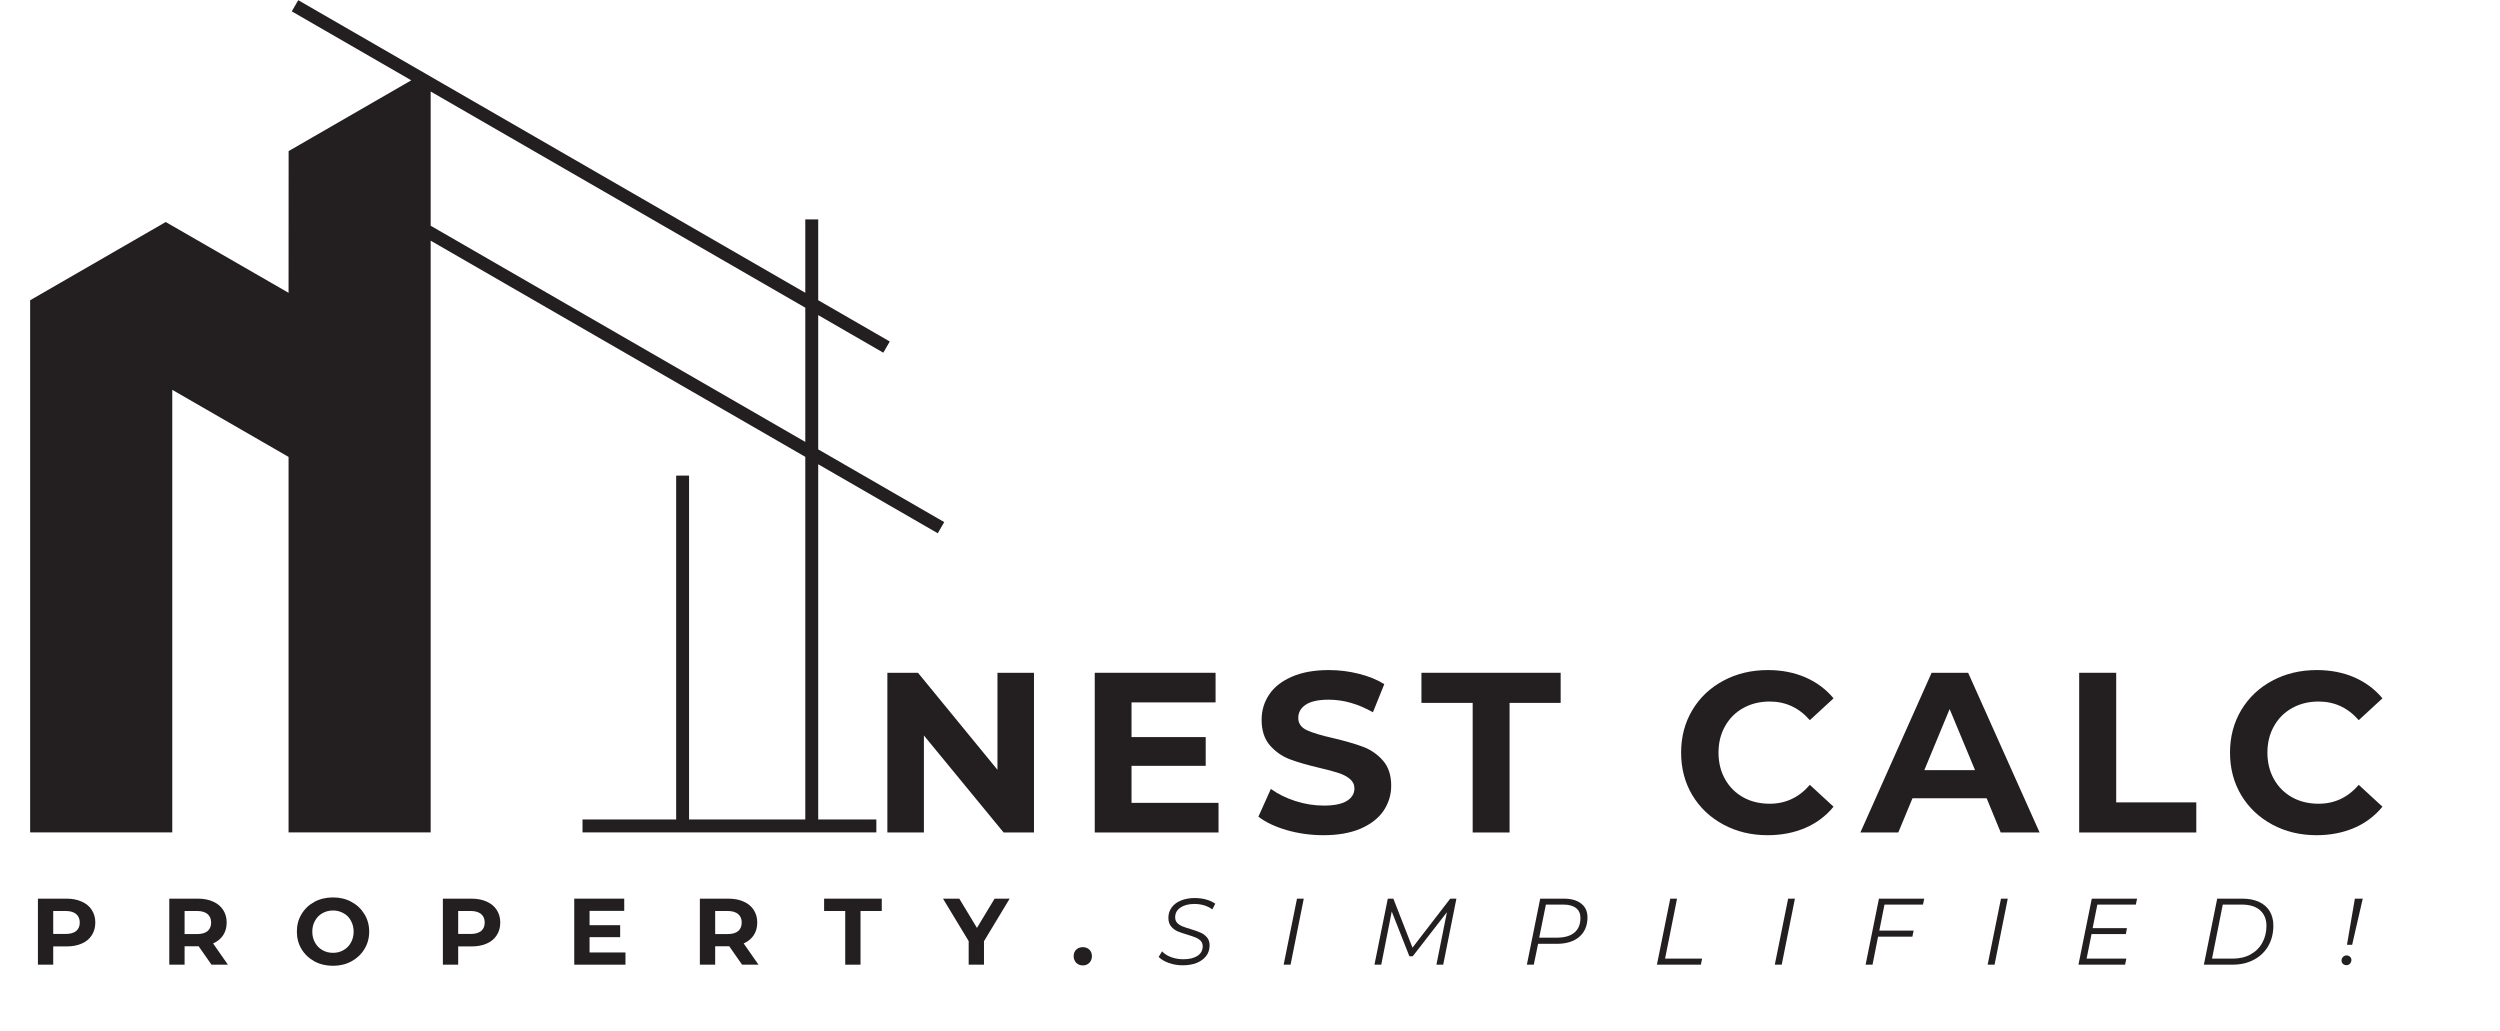
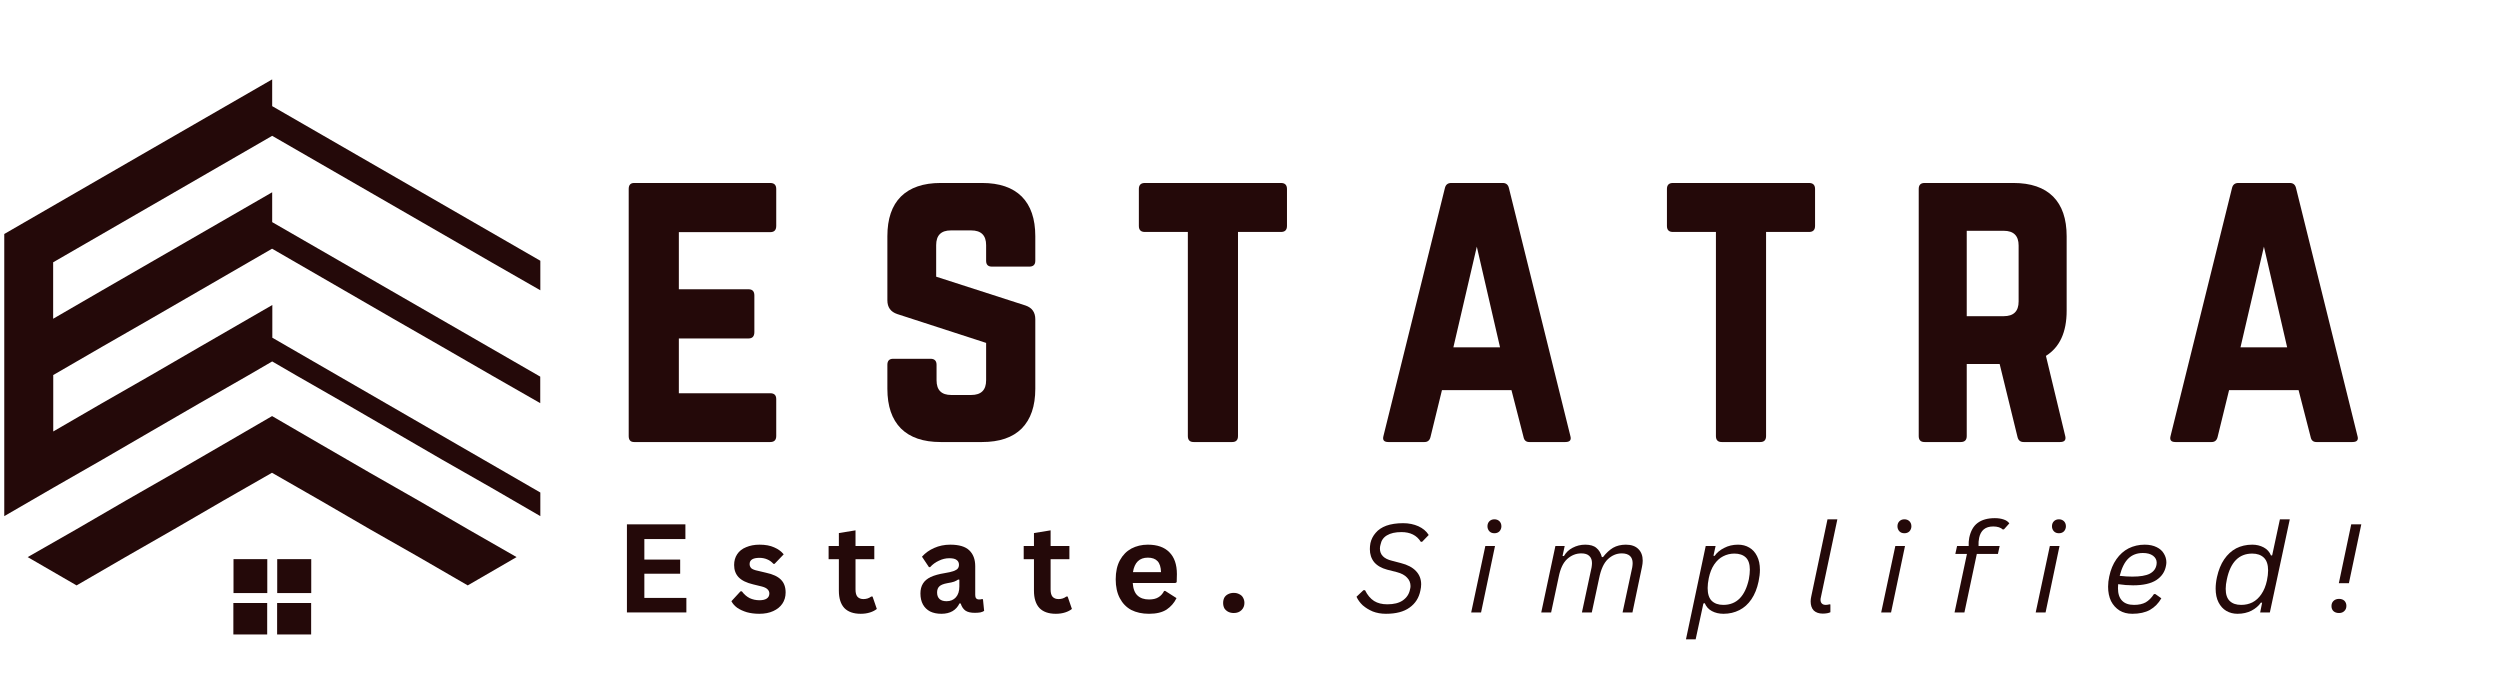
- <svg xmlns="http://www.w3.org/2000/svg" width="422" zoomAndPan="magnify" viewBox="0 0 316.5 130.5" height="174" preserveAspectRatio="xMidYMid meet" version="1.0">
+ <svg xmlns="http://www.w3.org/2000/svg" width="269" zoomAndPan="magnify" viewBox="0 0 201.75 54.75" height="73" preserveAspectRatio="xMidYMid meet" version="1.0">
  <defs>
    <g />
-     <clipPath id="5cafe32421">
-       <path d="M 3.816 0 L 119.621 0 L 119.621 105.348 L 3.816 105.348 Z M 3.816 0 " clip-rule="nonzero" />
+     <clipPath id="0af62b666b">
+       <path d="M 0.336 6.406 L 43.633 6.406 L 43.633 51.203 L 0.336 51.203 Z M 0.336 6.406 " clip-rule="nonzero" />
    </clipPath>
  </defs>
-   <g fill="#231f20" fill-opacity="1">
-     <g transform="translate(109.95, 105.3926)">
+   <g fill="#240909" fill-opacity="1">
+     <g transform="translate(49.23621, 35.67211)">
      <g>
-         <path d="M 20.953 -20.219 L 20.953 0 L 17.109 0 L 7.016 -12.281 L 7.016 0 L 2.391 0 L 2.391 -20.219 L 6.266 -20.219 L 16.328 -7.938 L 16.328 -20.219 Z M 20.953 -20.219 " />
+         <path d="M 13.406 -20.422 L 13.406 -17.438 C 13.406 -17.102 13.242 -16.938 12.922 -16.938 L 5.547 -16.938 L 5.547 -12.328 L 11.172 -12.328 C 11.484 -12.328 11.641 -12.16 11.641 -11.828 L 11.641 -8.875 C 11.641 -8.531 11.484 -8.359 11.172 -8.359 L 5.547 -8.359 L 5.547 -3.938 L 12.922 -3.938 C 13.242 -3.938 13.406 -3.781 13.406 -3.469 L 13.406 -0.484 C 13.406 -0.16 13.242 0 12.922 0 L 1.938 0 C 1.645 0 1.5 -0.16 1.5 -0.484 L 1.5 -20.422 C 1.5 -20.742 1.645 -20.906 1.938 -20.906 L 12.922 -20.906 C 13.242 -20.906 13.406 -20.742 13.406 -20.422 Z M 13.406 -20.422 " />
      </g>
    </g>
  </g>
-   <g fill="#231f20" fill-opacity="1">
-     <g transform="translate(136.2041, 105.3926)">
+   <g fill="#240909" fill-opacity="1">
+     <g transform="translate(70.11087, 35.67211)">
      <g>
-         <path d="M 18.062 -3.75 L 18.062 0 L 2.391 0 L 2.391 -20.219 L 17.688 -20.219 L 17.688 -16.469 L 7.047 -16.469 L 7.047 -12.078 L 16.438 -12.078 L 16.438 -8.438 L 7.047 -8.438 L 7.047 -3.75 Z M 18.062 -3.75 " />
+         <path d="M 5.797 -20.906 L 9.141 -20.906 C 10.547 -20.906 11.613 -20.539 12.344 -19.812 C 13.07 -19.082 13.438 -18.016 13.438 -16.609 L 13.438 -14.625 C 13.438 -14.312 13.273 -14.156 12.953 -14.156 L 9.938 -14.156 C 9.625 -14.156 9.469 -14.312 9.469 -14.625 L 9.469 -15.891 C 9.469 -16.68 9.066 -17.078 8.266 -17.078 L 6.625 -17.078 C 5.832 -17.078 5.438 -16.68 5.438 -15.891 L 5.438 -13.344 L 12.656 -11.016 C 13.176 -10.836 13.438 -10.469 13.438 -9.906 L 13.438 -4.297 C 13.438 -2.898 13.07 -1.832 12.344 -1.094 C 11.613 -0.363 10.547 0 9.141 0 L 5.797 0 C 4.398 0 3.332 -0.363 2.594 -1.094 C 1.863 -1.832 1.5 -2.898 1.5 -4.297 L 1.5 -6.234 C 1.5 -6.555 1.656 -6.719 1.969 -6.719 L 4.984 -6.719 C 5.305 -6.719 5.469 -6.555 5.469 -6.234 L 5.469 -4.984 C 5.469 -4.191 5.863 -3.797 6.656 -3.797 L 8.266 -3.797 C 9.066 -3.797 9.469 -4.191 9.469 -4.984 L 9.469 -8 L 2.297 -10.328 C 1.766 -10.504 1.5 -10.875 1.5 -11.438 L 1.5 -16.609 C 1.5 -18.016 1.863 -19.082 2.594 -19.812 C 3.332 -20.539 4.398 -20.906 5.797 -20.906 Z M 5.797 -20.906 " />
      </g>
    </g>
  </g>
-   <g fill="#231f20" fill-opacity="1">
-     <g transform="translate(158.5014, 105.3926)">
+   <g fill="#240909" fill-opacity="1">
+     <g transform="translate(91.01541, 35.67211)">
      <g>
-         <path d="M 9.047 0.344 C 7.441 0.344 5.895 0.129 4.406 -0.297 C 2.914 -0.734 1.719 -1.301 0.812 -2 L 2.391 -5.516 C 3.266 -4.879 4.297 -4.367 5.484 -3.984 C 6.68 -3.598 7.879 -3.406 9.078 -3.406 C 10.398 -3.406 11.379 -3.602 12.016 -4 C 12.648 -4.395 12.969 -4.922 12.969 -5.578 C 12.969 -6.055 12.781 -6.453 12.406 -6.766 C 12.031 -7.086 11.547 -7.344 10.953 -7.531 C 10.367 -7.727 9.578 -7.941 8.578 -8.172 C 7.035 -8.535 5.773 -8.898 4.797 -9.266 C 3.816 -9.641 2.973 -10.227 2.266 -11.031 C 1.566 -11.844 1.219 -12.922 1.219 -14.266 C 1.219 -15.441 1.535 -16.504 2.172 -17.453 C 2.805 -18.41 3.766 -19.164 5.047 -19.719 C 6.328 -20.281 7.891 -20.562 9.734 -20.562 C 11.023 -20.562 12.285 -20.406 13.516 -20.094 C 14.754 -19.789 15.832 -19.352 16.75 -18.781 L 15.312 -15.219 C 13.445 -16.281 11.578 -16.812 9.703 -16.812 C 8.398 -16.812 7.43 -16.598 6.797 -16.172 C 6.172 -15.754 5.859 -15.195 5.859 -14.5 C 5.859 -13.812 6.219 -13.297 6.938 -12.953 C 7.664 -12.617 8.77 -12.285 10.25 -11.953 C 11.789 -11.586 13.051 -11.223 14.031 -10.859 C 15.02 -10.492 15.863 -9.914 16.562 -9.125 C 17.27 -8.332 17.625 -7.266 17.625 -5.922 C 17.625 -4.766 17.301 -3.707 16.656 -2.75 C 16.008 -1.801 15.039 -1.047 13.75 -0.484 C 12.457 0.066 10.891 0.344 9.047 0.344 Z M 9.047 0.344 " />
+         <path d="M 12.359 -20.906 L 1.375 -20.906 C 1.051 -20.906 0.891 -20.742 0.891 -20.422 L 0.891 -17.438 C 0.891 -17.113 1.051 -16.953 1.375 -16.953 L 4.844 -16.953 L 4.844 -0.484 C 4.844 -0.16 5 0 5.312 0 L 8.422 0 C 8.734 0 8.891 -0.16 8.891 -0.484 L 8.891 -16.953 L 12.359 -16.953 C 12.68 -16.953 12.844 -17.113 12.844 -17.438 L 12.844 -20.422 C 12.844 -20.742 12.68 -20.906 12.359 -20.906 Z M 12.359 -20.906 " />
      </g>
    </g>
  </g>
-   <g fill="#231f20" fill-opacity="1">
-     <g transform="translate(179.8457, 105.3926)">
+   <g fill="#240909" fill-opacity="1">
+     <g transform="translate(110.7254, 35.67211)">
      <g>
-         <path d="M 6.594 -16.406 L 0.109 -16.406 L 0.109 -20.219 L 17.734 -20.219 L 17.734 -16.406 L 11.266 -16.406 L 11.266 0 L 6.594 0 Z M 6.594 -16.406 " />
+         <path d="M 15.594 0 L 12.688 0 C 12.426 0 12.27 -0.141 12.219 -0.422 L 11.25 -4.188 L 5.641 -4.188 L 4.719 -0.422 C 4.656 -0.141 4.492 0 4.234 0 L 1.312 0 C 0.957 0 0.828 -0.164 0.922 -0.5 L 5.875 -20.484 C 5.938 -20.766 6.109 -20.906 6.391 -20.906 L 10.547 -20.906 C 10.816 -20.906 10.984 -20.766 11.047 -20.484 L 16 -0.5 C 16.102 -0.164 15.969 0 15.594 0 Z M 10.328 -7.641 L 8.453 -15.766 L 6.562 -7.641 Z M 10.328 -7.641 " />
      </g>
    </g>
  </g>
-   <g fill="#231f20" fill-opacity="1">
-     <g transform="translate(200.6123, 105.3926)">
+   <g fill="#240909" fill-opacity="1">
+     <g transform="translate(133.6308, 35.67211)">
+       <g>
+         <path d="M 12.359 -20.906 L 1.375 -20.906 C 1.051 -20.906 0.891 -20.742 0.891 -20.422 L 0.891 -17.438 C 0.891 -17.113 1.051 -16.953 1.375 -16.953 L 4.844 -16.953 L 4.844 -0.484 C 4.844 -0.16 5 0 5.312 0 L 8.422 0 C 8.734 0 8.891 -0.16 8.891 -0.484 L 8.891 -16.953 L 12.359 -16.953 C 12.68 -16.953 12.844 -17.113 12.844 -17.438 L 12.844 -20.422 C 12.844 -20.742 12.68 -20.906 12.359 -20.906 Z M 12.359 -20.906 " />
+       </g>
+     </g>
+   </g>
+   <g fill="#240909" fill-opacity="1">
+     <g transform="translate(153.3408, 35.67211)">
+       <g>
+         <path d="M 13.438 -16.609 L 13.438 -10.594 C 13.438 -8.863 12.879 -7.648 11.766 -6.953 L 13.312 -0.531 C 13.414 -0.176 13.281 0 12.906 0 L 9.969 0 C 9.695 0 9.531 -0.141 9.469 -0.422 L 8.031 -6.297 L 5.375 -6.297 L 5.375 -0.484 C 5.375 -0.16 5.211 0 4.891 0 L 1.969 0 C 1.656 0 1.5 -0.16 1.5 -0.484 L 1.5 -20.422 C 1.5 -20.742 1.656 -20.906 1.969 -20.906 L 9.141 -20.906 C 10.547 -20.906 11.613 -20.539 12.344 -19.812 C 13.07 -19.082 13.438 -18.016 13.438 -16.609 Z M 5.375 -10.156 L 8.359 -10.156 C 9.16 -10.156 9.562 -10.551 9.562 -11.344 L 9.562 -15.859 C 9.562 -16.648 9.16 -17.047 8.359 -17.047 L 5.375 -17.047 Z M 5.375 -10.156 " />
+       </g>
+     </g>
+   </g>
+   <g fill="#240909" fill-opacity="1">
+     <g transform="translate(174.2453, 35.67211)">
+       <g>
+         <path d="M 15.594 0 L 12.688 0 C 12.426 0 12.27 -0.141 12.219 -0.422 L 11.25 -4.188 L 5.641 -4.188 L 4.719 -0.422 C 4.656 -0.141 4.492 0 4.234 0 L 1.312 0 C 0.957 0 0.828 -0.164 0.922 -0.5 L 5.875 -20.484 C 5.938 -20.766 6.109 -20.906 6.391 -20.906 L 10.547 -20.906 C 10.816 -20.906 10.984 -20.766 11.047 -20.484 L 16 -0.5 C 16.102 -0.164 15.969 0 15.594 0 Z M 10.328 -7.641 L 8.453 -15.766 L 6.562 -7.641 Z M 10.328 -7.641 " />
+       </g>
+     </g>
+   </g>
+   <g clip-path="url(#0af62b666b)">
+     <path fill="#240909" d="M 4.277 30.277 L 8.223 27.992 L 12.164 25.73 L 21.957 20.07 L 31.75 25.73 L 35.691 27.992 L 39.652 30.277 L 43.598 32.535 L 43.598 30.395 L 21.965 17.926 L 21.965 15.516 L 8.23 23.438 L 4.289 25.723 L 4.289 21.168 L 21.965 10.961 L 39.664 21.168 L 43.605 23.426 L 43.605 21.043 L 21.965 8.566 L 21.965 6.406 L 11.164 12.633 L 0.344 18.883 L 0.344 41.652 L 4.289 39.367 L 8.23 37.109 L 12.172 34.82 L 16.117 32.535 L 20.059 30.277 L 21.965 29.168 L 23.875 30.277 L 27.816 32.535 L 31.758 34.82 L 35.703 37.109 L 39.664 39.367 L 43.605 41.652 L 43.605 39.746 L 21.977 27.254 L 21.977 24.613 L 16.125 27.992 L 12.184 30.277 L 8.238 32.535 L 4.297 34.82 L 4.297 30.277 Z M 21.562 51.41 L 21.562 48.664 L 18.832 48.664 L 18.832 51.41 Z M 25.109 48.664 L 22.363 48.664 L 22.363 51.41 L 25.109 51.41 Z M 22.371 45.121 L 22.371 47.863 L 25.117 47.863 L 25.117 45.121 Z M 18.844 47.863 L 21.57 47.863 L 21.57 45.121 L 18.844 45.121 Z M 33.801 44.957 L 37.746 47.242 L 41.688 44.957 L 37.746 42.699 L 33.801 40.41 L 29.844 38.152 L 25.898 35.867 L 21.957 33.578 L 18.016 35.867 L 14.074 38.152 L 10.129 40.41 L 6.188 42.699 L 2.234 44.957 L 6.18 47.242 L 10.121 44.957 L 14.062 42.699 L 18.004 40.41 L 21.949 38.152 L 25.891 40.41 L 29.832 42.699 Z M 33.801 44.957 " fill-opacity="1" fill-rule="evenodd" />
+   </g>
+   <g fill="#240909" fill-opacity="1">
+     <g transform="translate(49.67105, 49.42365)">
+       <g>
+         <path d="M 2.328 -3.125 L 2.328 -1.172 L 5.719 -1.172 L 5.719 0 L 0.922 0 L 0.922 -7.109 L 5.641 -7.109 L 5.641 -5.922 L 2.328 -5.922 L 2.328 -4.266 L 5.219 -4.266 L 5.219 -3.125 Z M 2.328 -3.125 " />
+       </g>
+     </g>
+   </g>
+   <g fill="#240909" fill-opacity="1">
+     <g transform="translate(58.7748, 49.42365)">
+       <g>
+         <path d="M 2.5 0.109 C 2.133 0.109 1.801 0.066 1.5 -0.016 C 1.195 -0.109 0.938 -0.227 0.719 -0.375 C 0.508 -0.531 0.352 -0.707 0.25 -0.906 L 0.984 -1.703 L 1.094 -1.703 C 1.27 -1.461 1.477 -1.281 1.719 -1.156 C 1.969 -1.039 2.234 -0.984 2.516 -0.984 C 2.773 -0.984 2.973 -1.031 3.109 -1.125 C 3.242 -1.219 3.312 -1.352 3.312 -1.531 C 3.312 -1.664 3.258 -1.781 3.156 -1.875 C 3.062 -1.969 2.91 -2.039 2.703 -2.094 L 2 -2.266 C 1.469 -2.391 1.078 -2.582 0.828 -2.844 C 0.586 -3.102 0.469 -3.43 0.469 -3.828 C 0.469 -4.16 0.551 -4.453 0.719 -4.703 C 0.883 -4.953 1.125 -5.141 1.438 -5.266 C 1.75 -5.398 2.109 -5.469 2.516 -5.469 C 2.992 -5.469 3.391 -5.395 3.703 -5.25 C 4.023 -5.113 4.281 -4.926 4.469 -4.688 L 3.734 -3.922 L 3.641 -3.922 C 3.492 -4.086 3.328 -4.207 3.141 -4.281 C 2.953 -4.363 2.742 -4.406 2.516 -4.406 C 1.984 -4.406 1.719 -4.238 1.719 -3.906 C 1.719 -3.77 1.766 -3.656 1.859 -3.562 C 1.961 -3.477 2.141 -3.41 2.391 -3.359 L 3.047 -3.203 C 3.598 -3.086 4 -2.898 4.25 -2.641 C 4.5 -2.391 4.625 -2.047 4.625 -1.609 C 4.625 -1.266 4.535 -0.961 4.359 -0.703 C 4.191 -0.453 3.945 -0.254 3.625 -0.109 C 3.312 0.035 2.938 0.109 2.5 0.109 Z M 2.5 0.109 " />
+       </g>
+     </g>
+   </g>
+   <g fill="#240909" fill-opacity="1">
+     <g transform="translate(66.71246, 49.42365)">
+       <g>
+         <path d="M 3.703 -1.281 L 4.047 -0.281 C 3.898 -0.164 3.719 -0.07 3.5 0 C 3.281 0.07 3.031 0.109 2.75 0.109 C 2.164 0.109 1.723 -0.047 1.422 -0.359 C 1.129 -0.68 0.984 -1.145 0.984 -1.75 L 0.984 -4.297 L 0.156 -4.297 L 0.156 -5.359 L 0.984 -5.359 L 0.984 -6.406 L 2.328 -6.625 L 2.328 -5.359 L 3.844 -5.359 L 3.844 -4.297 L 2.328 -4.297 L 2.328 -1.844 C 2.328 -1.582 2.379 -1.391 2.484 -1.266 C 2.598 -1.141 2.758 -1.078 2.969 -1.078 C 3.207 -1.078 3.414 -1.145 3.594 -1.281 Z M 3.703 -1.281 " />
+       </g>
+     </g>
+   </g>
+   <g fill="#240909" fill-opacity="1">
+     <g transform="translate(73.87271, 49.42365)">
+       <g>
+         <path d="M 2.094 0.109 C 1.75 0.109 1.445 0.047 1.188 -0.078 C 0.938 -0.211 0.742 -0.398 0.609 -0.641 C 0.473 -0.891 0.406 -1.188 0.406 -1.531 C 0.406 -1.844 0.473 -2.109 0.609 -2.328 C 0.742 -2.547 0.953 -2.723 1.234 -2.859 C 1.523 -2.992 1.898 -3.098 2.359 -3.172 C 2.68 -3.223 2.926 -3.281 3.094 -3.344 C 3.258 -3.406 3.367 -3.473 3.422 -3.547 C 3.484 -3.629 3.516 -3.727 3.516 -3.844 C 3.516 -4.02 3.453 -4.148 3.328 -4.234 C 3.211 -4.328 3.016 -4.375 2.734 -4.375 C 2.441 -4.375 2.16 -4.305 1.891 -4.172 C 1.617 -4.047 1.383 -3.875 1.188 -3.656 L 1.094 -3.656 L 0.531 -4.5 C 0.801 -4.801 1.129 -5.035 1.516 -5.203 C 1.91 -5.379 2.344 -5.469 2.812 -5.469 C 3.52 -5.469 4.031 -5.316 4.344 -5.016 C 4.664 -4.711 4.828 -4.285 4.828 -3.734 L 4.828 -1.406 C 4.828 -1.164 4.93 -1.047 5.141 -1.047 C 5.223 -1.047 5.301 -1.055 5.375 -1.078 L 5.453 -1.062 L 5.547 -0.125 C 5.473 -0.07 5.367 -0.031 5.234 0 C 5.098 0.02 4.953 0.031 4.797 0.031 C 4.473 0.031 4.223 -0.023 4.047 -0.141 C 3.867 -0.266 3.738 -0.457 3.656 -0.719 L 3.562 -0.734 C 3.289 -0.172 2.801 0.109 2.094 0.109 Z M 2.516 -0.906 C 2.828 -0.906 3.078 -1.008 3.266 -1.219 C 3.453 -1.426 3.547 -1.719 3.547 -2.094 L 3.547 -2.641 L 3.453 -2.656 C 3.367 -2.594 3.258 -2.535 3.125 -2.484 C 3 -2.441 2.812 -2.398 2.562 -2.359 C 2.27 -2.305 2.062 -2.223 1.938 -2.109 C 1.812 -1.992 1.75 -1.828 1.75 -1.609 C 1.75 -1.379 1.816 -1.203 1.953 -1.078 C 2.086 -0.961 2.273 -0.906 2.516 -0.906 Z M 2.516 -0.906 " />
+       </g>
+     </g>
+   </g>
+   <g fill="#240909" fill-opacity="1">
+     <g transform="translate(82.45657, 49.42365)">
+       <g>
+         <path d="M 3.703 -1.281 L 4.047 -0.281 C 3.898 -0.164 3.719 -0.07 3.5 0 C 3.281 0.07 3.031 0.109 2.75 0.109 C 2.164 0.109 1.723 -0.047 1.422 -0.359 C 1.129 -0.68 0.984 -1.145 0.984 -1.75 L 0.984 -4.297 L 0.156 -4.297 L 0.156 -5.359 L 0.984 -5.359 L 0.984 -6.406 L 2.328 -6.625 L 2.328 -5.359 L 3.844 -5.359 L 3.844 -4.297 L 2.328 -4.297 L 2.328 -1.844 C 2.328 -1.582 2.379 -1.391 2.484 -1.266 C 2.598 -1.141 2.758 -1.078 2.969 -1.078 C 3.207 -1.078 3.414 -1.145 3.594 -1.281 Z M 3.703 -1.281 " />
+       </g>
+     </g>
+   </g>
+   <g fill="#240909" fill-opacity="1">
+     <g transform="translate(89.55366, 49.42365)">
+       <g>
+         <path d="M 5.297 -2.375 L 1.859 -2.375 C 1.891 -1.906 2.02 -1.566 2.25 -1.359 C 2.477 -1.148 2.785 -1.047 3.172 -1.047 C 3.484 -1.047 3.734 -1.102 3.922 -1.219 C 4.117 -1.332 4.273 -1.504 4.391 -1.734 L 4.484 -1.734 L 5.391 -1.156 C 5.211 -0.781 4.945 -0.473 4.594 -0.234 C 4.238 -0.004 3.766 0.109 3.172 0.109 C 2.617 0.109 2.141 0.004 1.734 -0.203 C 1.336 -0.422 1.031 -0.738 0.812 -1.156 C 0.594 -1.57 0.484 -2.078 0.484 -2.672 C 0.484 -3.285 0.598 -3.801 0.828 -4.219 C 1.055 -4.633 1.363 -4.945 1.75 -5.156 C 2.145 -5.363 2.586 -5.469 3.078 -5.469 C 3.836 -5.469 4.414 -5.266 4.812 -4.859 C 5.219 -4.453 5.422 -3.863 5.422 -3.094 C 5.422 -2.812 5.414 -2.594 5.406 -2.438 Z M 4.141 -3.25 C 4.129 -3.656 4.035 -3.953 3.859 -4.141 C 3.68 -4.328 3.422 -4.422 3.078 -4.422 C 2.398 -4.422 2 -4.031 1.875 -3.25 Z M 4.141 -3.25 " />
+       </g>
+     </g>
+   </g>
+   <g fill="#240909" fill-opacity="1">
+     <g transform="translate(98.19095, 49.42365)">
+       <g>
+         <path d="M 1.375 0.047 C 1.195 0.047 1.039 0.008 0.906 -0.062 C 0.781 -0.133 0.68 -0.227 0.609 -0.344 C 0.547 -0.469 0.516 -0.609 0.516 -0.766 C 0.516 -0.922 0.547 -1.062 0.609 -1.188 C 0.68 -1.312 0.781 -1.406 0.906 -1.469 C 1.039 -1.539 1.195 -1.578 1.375 -1.578 C 1.551 -1.578 1.703 -1.539 1.828 -1.469 C 1.961 -1.406 2.062 -1.312 2.125 -1.188 C 2.195 -1.062 2.234 -0.922 2.234 -0.766 C 2.234 -0.535 2.156 -0.344 2 -0.188 C 1.844 -0.031 1.633 0.047 1.375 0.047 Z M 1.375 0.047 " />
+       </g>
+     </g>
+   </g>
+   <g fill="#240909" fill-opacity="1">
+     <g transform="translate(103.9325, 49.42365)">
      <g />
    </g>
  </g>
-   <g fill="#231f20" fill-opacity="1">
-     <g transform="translate(211.7036, 105.3926)">
+   <g fill="#240909" fill-opacity="1">
+     <g transform="translate(109.2817, 49.42365)">
      <g>
-         <path d="M 12.078 0.344 C 10.016 0.344 8.148 -0.102 6.484 -1 C 4.816 -1.895 3.504 -3.133 2.547 -4.719 C 1.598 -6.312 1.125 -8.109 1.125 -10.109 C 1.125 -12.109 1.598 -13.906 2.547 -15.5 C 3.504 -17.094 4.816 -18.332 6.484 -19.219 C 8.148 -20.113 10.023 -20.562 12.109 -20.562 C 13.859 -20.562 15.441 -20.254 16.859 -19.641 C 18.273 -19.023 19.461 -18.141 20.422 -16.984 L 17.422 -14.219 C 16.055 -15.789 14.363 -16.578 12.344 -16.578 C 11.082 -16.578 9.961 -16.301 8.984 -15.75 C 8.004 -15.207 7.238 -14.441 6.688 -13.453 C 6.133 -12.473 5.859 -11.359 5.859 -10.109 C 5.859 -8.859 6.133 -7.738 6.688 -6.75 C 7.238 -5.77 8.004 -5.004 8.984 -4.453 C 9.961 -3.91 11.082 -3.641 12.344 -3.641 C 14.363 -3.641 16.055 -4.438 17.422 -6.031 L 20.422 -3.266 C 19.461 -2.086 18.27 -1.191 16.844 -0.578 C 15.414 0.035 13.828 0.344 12.078 0.344 Z M 12.078 0.344 " />
+         <path d="M 2.562 0.109 C 2.176 0.109 1.82 0.047 1.5 -0.078 C 1.188 -0.211 0.914 -0.379 0.688 -0.578 C 0.469 -0.785 0.301 -1.016 0.188 -1.266 L 0.75 -1.797 L 0.875 -1.797 C 1.07 -1.398 1.316 -1.109 1.609 -0.922 C 1.898 -0.742 2.254 -0.656 2.672 -0.656 C 3.203 -0.656 3.617 -0.758 3.922 -0.969 C 4.234 -1.188 4.426 -1.473 4.5 -1.828 C 4.531 -1.93 4.547 -2.031 4.547 -2.125 C 4.547 -2.395 4.453 -2.625 4.266 -2.812 C 4.086 -3.008 3.816 -3.156 3.453 -3.25 L 2.656 -3.453 C 2.195 -3.578 1.848 -3.781 1.609 -4.062 C 1.379 -4.352 1.266 -4.703 1.266 -5.109 C 1.266 -5.266 1.281 -5.426 1.312 -5.594 C 1.383 -5.906 1.523 -6.18 1.734 -6.422 C 1.941 -6.672 2.227 -6.863 2.594 -7 C 2.969 -7.133 3.422 -7.203 3.953 -7.203 C 4.41 -7.203 4.82 -7.117 5.188 -6.953 C 5.551 -6.785 5.828 -6.551 6.016 -6.25 L 5.484 -5.703 L 5.375 -5.703 C 5.051 -6.223 4.531 -6.484 3.812 -6.484 C 3.32 -6.484 2.93 -6.395 2.641 -6.219 C 2.359 -6.051 2.188 -5.801 2.125 -5.469 C 2.094 -5.363 2.078 -5.258 2.078 -5.156 C 2.078 -4.656 2.398 -4.328 3.047 -4.172 L 3.766 -3.984 C 4.305 -3.848 4.711 -3.633 4.984 -3.344 C 5.266 -3.051 5.406 -2.691 5.406 -2.266 C 5.406 -2.098 5.383 -1.93 5.344 -1.766 C 5.227 -1.18 4.938 -0.723 4.469 -0.391 C 4.008 -0.055 3.375 0.109 2.562 0.109 Z M 2.562 0.109 " />
      </g>
    </g>
  </g>
-   <g fill="#231f20" fill-opacity="1">
-     <g transform="translate(235.7915, 105.3926)">
+   <g fill="#240909" fill-opacity="1">
+     <g transform="translate(118.366, 49.42365)">
      <g>
-         <path d="M 15.719 -4.328 L 6.328 -4.328 L 4.531 0 L -0.266 0 L 8.75 -20.219 L 13.375 -20.219 L 22.422 0 L 17.5 0 Z M 14.25 -7.891 L 11.031 -15.625 L 7.828 -7.891 Z M 14.25 -7.891 " />
+         <path d="M 2.234 -6.391 C 2.066 -6.391 1.93 -6.441 1.828 -6.547 C 1.723 -6.66 1.672 -6.797 1.672 -6.953 C 1.672 -7.117 1.723 -7.254 1.828 -7.359 C 1.93 -7.461 2.066 -7.516 2.234 -7.516 C 2.398 -7.516 2.535 -7.461 2.641 -7.359 C 2.742 -7.254 2.797 -7.117 2.797 -6.953 C 2.797 -6.797 2.742 -6.66 2.641 -6.547 C 2.535 -6.441 2.398 -6.391 2.234 -6.391 Z M 0.359 0 L 1.5 -5.359 L 2.281 -5.359 L 1.156 0 Z M 0.359 0 " />
      </g>
    </g>
  </g>
-   <g fill="#231f20" fill-opacity="1">
-     <g transform="translate(260.8326, 105.3926)">
+   <g fill="#240909" fill-opacity="1">
+     <g transform="translate(124.02, 49.42365)">
      <g>
-         <path d="M 2.391 -20.219 L 7.078 -20.219 L 7.078 -3.812 L 17.219 -3.812 L 17.219 0 L 2.391 0 Z M 2.391 -20.219 " />
+         <path d="M 0.359 0 L 1.5 -5.359 L 2.25 -5.359 L 2.078 -4.562 L 2.188 -4.547 C 2.352 -4.836 2.586 -5.062 2.891 -5.219 C 3.203 -5.383 3.539 -5.469 3.906 -5.469 C 4.312 -5.469 4.613 -5.379 4.812 -5.203 C 5.02 -5.035 5.164 -4.789 5.25 -4.469 L 5.344 -4.469 C 5.602 -4.801 5.875 -5.051 6.156 -5.219 C 6.445 -5.383 6.789 -5.469 7.188 -5.469 C 7.625 -5.469 7.957 -5.352 8.188 -5.125 C 8.426 -4.895 8.547 -4.578 8.547 -4.172 C 8.547 -4.016 8.523 -3.844 8.484 -3.656 L 7.719 0 L 6.922 0 L 7.703 -3.641 C 7.723 -3.773 7.734 -3.891 7.734 -3.984 C 7.734 -4.234 7.66 -4.426 7.516 -4.562 C 7.367 -4.695 7.148 -4.766 6.859 -4.766 C 6.441 -4.766 6.066 -4.609 5.734 -4.297 C 5.41 -3.992 5.176 -3.484 5.031 -2.766 L 4.438 0 L 3.641 0 L 4.422 -3.641 C 4.441 -3.773 4.453 -3.891 4.453 -3.984 C 4.453 -4.234 4.379 -4.426 4.234 -4.562 C 4.098 -4.695 3.883 -4.766 3.594 -4.766 C 3.164 -4.766 2.785 -4.613 2.453 -4.312 C 2.129 -4.02 1.898 -3.535 1.766 -2.859 L 1.156 0 Z M 0.359 0 " />
      </g>
    </g>
  </g>
-   <g fill="#231f20" fill-opacity="1">
-     <g transform="translate(281.1949, 105.3926)">
+   <g fill="#240909" fill-opacity="1">
+     <g transform="translate(136.1508, 49.42365)">
      <g>
-         <path d="M 12.078 0.344 C 10.016 0.344 8.148 -0.102 6.484 -1 C 4.816 -1.895 3.504 -3.133 2.547 -4.719 C 1.598 -6.312 1.125 -8.109 1.125 -10.109 C 1.125 -12.109 1.598 -13.906 2.547 -15.5 C 3.504 -17.094 4.816 -18.332 6.484 -19.219 C 8.148 -20.113 10.023 -20.562 12.109 -20.562 C 13.859 -20.562 15.441 -20.254 16.859 -19.641 C 18.273 -19.023 19.461 -18.141 20.422 -16.984 L 17.422 -14.219 C 16.055 -15.789 14.363 -16.578 12.344 -16.578 C 11.082 -16.578 9.961 -16.301 8.984 -15.75 C 8.004 -15.207 7.238 -14.441 6.688 -13.453 C 6.133 -12.473 5.859 -11.359 5.859 -10.109 C 5.859 -8.859 6.133 -7.738 6.688 -6.75 C 7.238 -5.77 8.004 -5.004 8.984 -4.453 C 9.961 -3.91 11.082 -3.641 12.344 -3.641 C 14.363 -3.641 16.055 -4.438 17.422 -6.031 L 20.422 -3.266 C 19.461 -2.086 18.27 -1.191 16.844 -0.578 C 15.414 0.035 13.828 0.344 12.078 0.344 Z M 12.078 0.344 " />
+         <path d="M -0.094 2.172 L 1.5 -5.359 L 2.297 -5.359 L 2.125 -4.578 L 2.219 -4.562 C 2.395 -4.82 2.648 -5.035 2.984 -5.203 C 3.316 -5.379 3.691 -5.469 4.109 -5.469 C 4.453 -5.469 4.754 -5.391 5.016 -5.234 C 5.285 -5.078 5.492 -4.848 5.641 -4.547 C 5.797 -4.242 5.875 -3.875 5.875 -3.438 C 5.875 -3.145 5.836 -2.832 5.766 -2.5 C 5.648 -1.938 5.457 -1.457 5.188 -1.062 C 4.926 -0.676 4.602 -0.383 4.219 -0.188 C 3.832 0.008 3.406 0.109 2.938 0.109 C 2.582 0.109 2.27 0.035 2 -0.109 C 1.727 -0.254 1.535 -0.469 1.422 -0.75 L 1.312 -0.719 L 0.688 2.172 Z M 2.922 -0.609 C 3.992 -0.609 4.68 -1.301 4.984 -2.688 C 5.035 -2.969 5.062 -3.223 5.062 -3.453 C 5.062 -3.898 4.953 -4.227 4.734 -4.438 C 4.516 -4.645 4.207 -4.75 3.812 -4.75 C 3.488 -4.75 3.188 -4.676 2.906 -4.531 C 2.633 -4.395 2.395 -4.176 2.188 -3.875 C 1.988 -3.582 1.844 -3.219 1.75 -2.781 C 1.688 -2.477 1.656 -2.207 1.656 -1.969 C 1.656 -1.5 1.766 -1.156 1.984 -0.938 C 2.211 -0.719 2.523 -0.609 2.922 -0.609 Z M 2.922 -0.609 " />
      </g>
    </g>
  </g>
-   <g fill="#231f20" fill-opacity="1">
-     <g transform="translate(3.815685, 105.6915)">
-       <g />
-     </g>
-   </g>
-   <g fill="#231f20" fill-opacity="1">
-     <g transform="translate(3.815685, 122.1285)">
+   <g fill="#240909" fill-opacity="1">
+     <g transform="translate(145.5412, 49.42365)">
      <g>
-         <path d="M 4.609 -8.359 C 5.348 -8.359 5.988 -8.234 6.531 -7.984 C 7.082 -7.742 7.504 -7.395 7.797 -6.938 C 8.098 -6.488 8.25 -5.953 8.25 -5.328 C 8.25 -4.711 8.098 -4.176 7.797 -3.719 C 7.504 -3.258 7.082 -2.91 6.531 -2.672 C 5.988 -2.43 5.348 -2.312 4.609 -2.312 L 2.922 -2.312 L 2.922 0 L 0.984 0 L 0.984 -8.359 Z M 4.5 -3.891 C 5.082 -3.891 5.523 -4.016 5.828 -4.266 C 6.129 -4.516 6.281 -4.867 6.281 -5.328 C 6.281 -5.797 6.129 -6.156 5.828 -6.406 C 5.523 -6.664 5.082 -6.797 4.5 -6.797 L 2.922 -6.797 L 2.922 -3.891 Z M 4.5 -3.891 " />
+         <path d="M 1.547 0.094 C 1.242 0.094 1.004 0.008 0.828 -0.156 C 0.66 -0.332 0.578 -0.578 0.578 -0.891 C 0.578 -1.016 0.594 -1.145 0.625 -1.281 L 1.938 -7.516 L 2.734 -7.516 L 1.406 -1.234 C 1.383 -1.148 1.375 -1.082 1.375 -1.031 C 1.375 -0.895 1.41 -0.789 1.484 -0.719 C 1.555 -0.645 1.66 -0.609 1.797 -0.609 C 1.879 -0.609 1.984 -0.625 2.109 -0.656 L 2.172 -0.641 L 2.172 -0.016 C 2.023 0.055 1.816 0.094 1.547 0.094 Z M 1.547 0.094 " />
      </g>
    </g>
  </g>
-   <g fill="#231f20" fill-opacity="1">
-     <g transform="translate(20.44728, 122.1285)">
+   <g fill="#240909" fill-opacity="1">
+     <g transform="translate(151.4527, 49.42365)">
      <g>
-         <path d="M 6.328 0 L 4.703 -2.328 L 2.922 -2.328 L 2.922 0 L 0.984 0 L 0.984 -8.359 L 4.609 -8.359 C 5.348 -8.359 5.988 -8.234 6.531 -7.984 C 7.082 -7.742 7.504 -7.395 7.797 -6.938 C 8.098 -6.488 8.25 -5.953 8.25 -5.328 C 8.25 -4.711 8.098 -4.176 7.797 -3.719 C 7.492 -3.27 7.07 -2.926 6.531 -2.688 L 8.406 0 Z M 6.281 -5.328 C 6.281 -5.797 6.129 -6.156 5.828 -6.406 C 5.523 -6.664 5.082 -6.797 4.5 -6.797 L 2.922 -6.797 L 2.922 -3.875 L 4.5 -3.875 C 5.082 -3.875 5.523 -4 5.828 -4.25 C 6.129 -4.508 6.281 -4.867 6.281 -5.328 Z M 6.281 -5.328 " />
+         <path d="M 2.234 -6.391 C 2.066 -6.391 1.93 -6.441 1.828 -6.547 C 1.723 -6.66 1.672 -6.797 1.672 -6.953 C 1.672 -7.117 1.723 -7.254 1.828 -7.359 C 1.93 -7.461 2.066 -7.516 2.234 -7.516 C 2.398 -7.516 2.535 -7.461 2.641 -7.359 C 2.742 -7.254 2.797 -7.117 2.797 -6.953 C 2.797 -6.797 2.742 -6.66 2.641 -6.547 C 2.535 -6.441 2.398 -6.391 2.234 -6.391 Z M 0.359 0 L 1.5 -5.359 L 2.281 -5.359 L 1.156 0 Z M 0.359 0 " />
      </g>
    </g>
  </g>
-   <g fill="#231f20" fill-opacity="1">
-     <g transform="translate(37.1147, 122.1285)">
+   <g fill="#240909" fill-opacity="1">
+     <g transform="translate(157.1068, 49.42365)">
      <g>
-         <path d="M 5.047 0.141 C 4.172 0.141 3.383 -0.047 2.688 -0.422 C 2 -0.797 1.457 -1.312 1.062 -1.969 C 0.664 -2.625 0.469 -3.363 0.469 -4.188 C 0.469 -5.008 0.664 -5.75 1.062 -6.406 C 1.457 -7.062 2 -7.578 2.688 -7.953 C 3.383 -8.328 4.172 -8.516 5.047 -8.516 C 5.91 -8.516 6.688 -8.328 7.375 -7.953 C 8.07 -7.578 8.617 -7.062 9.016 -6.406 C 9.422 -5.75 9.625 -5.008 9.625 -4.188 C 9.625 -3.363 9.422 -2.625 9.016 -1.969 C 8.617 -1.312 8.07 -0.797 7.375 -0.422 C 6.688 -0.047 5.91 0.141 5.047 0.141 Z M 5.047 -1.5 C 5.535 -1.5 5.977 -1.613 6.375 -1.844 C 6.781 -2.07 7.094 -2.391 7.312 -2.797 C 7.539 -3.203 7.656 -3.664 7.656 -4.188 C 7.656 -4.695 7.539 -5.156 7.312 -5.562 C 7.094 -5.977 6.781 -6.297 6.375 -6.516 C 5.977 -6.742 5.535 -6.859 5.047 -6.859 C 4.547 -6.859 4.098 -6.742 3.703 -6.516 C 3.305 -6.297 2.992 -5.977 2.766 -5.562 C 2.535 -5.156 2.422 -4.695 2.422 -4.188 C 2.422 -3.664 2.535 -3.203 2.766 -2.797 C 2.992 -2.391 3.305 -2.07 3.703 -1.844 C 4.098 -1.613 4.547 -1.5 5.047 -1.5 Z M 5.047 -1.5 " />
+         <path d="M 0.625 0 L 1.625 -4.719 L 0.688 -4.719 L 0.828 -5.359 L 1.766 -5.359 C 1.754 -5.586 1.77 -5.812 1.812 -6.031 C 1.926 -6.57 2.148 -6.969 2.484 -7.219 C 2.828 -7.477 3.289 -7.609 3.875 -7.609 C 4.156 -7.609 4.395 -7.57 4.594 -7.5 C 4.789 -7.438 4.941 -7.332 5.047 -7.188 L 4.625 -6.719 L 4.531 -6.688 C 4.352 -6.852 4.094 -6.938 3.75 -6.938 C 3.426 -6.938 3.172 -6.859 2.984 -6.703 C 2.797 -6.547 2.672 -6.316 2.609 -6.016 C 2.566 -5.816 2.551 -5.598 2.562 -5.359 L 4.266 -5.359 L 4.125 -4.719 L 2.422 -4.719 L 1.422 0 Z M 0.625 0 " />
      </g>
    </g>
  </g>
-   <g fill="#231f20" fill-opacity="1">
-     <g transform="translate(55.08386, 122.1285)">
+   <g fill="#240909" fill-opacity="1">
+     <g transform="translate(163.9221, 49.42365)">
      <g>
-         <path d="M 4.609 -8.359 C 5.348 -8.359 5.988 -8.234 6.531 -7.984 C 7.082 -7.742 7.504 -7.395 7.797 -6.938 C 8.098 -6.488 8.25 -5.953 8.25 -5.328 C 8.25 -4.711 8.098 -4.176 7.797 -3.719 C 7.504 -3.258 7.082 -2.91 6.531 -2.672 C 5.988 -2.43 5.348 -2.312 4.609 -2.312 L 2.922 -2.312 L 2.922 0 L 0.984 0 L 0.984 -8.359 Z M 4.5 -3.891 C 5.082 -3.891 5.523 -4.016 5.828 -4.266 C 6.129 -4.516 6.281 -4.867 6.281 -5.328 C 6.281 -5.797 6.129 -6.156 5.828 -6.406 C 5.523 -6.664 5.082 -6.797 4.5 -6.797 L 2.922 -6.797 L 2.922 -3.891 Z M 4.5 -3.891 " />
+         <path d="M 2.234 -6.391 C 2.066 -6.391 1.93 -6.441 1.828 -6.547 C 1.723 -6.66 1.672 -6.797 1.672 -6.953 C 1.672 -7.117 1.723 -7.254 1.828 -7.359 C 1.93 -7.461 2.066 -7.516 2.234 -7.516 C 2.398 -7.516 2.535 -7.461 2.641 -7.359 C 2.742 -7.254 2.797 -7.117 2.797 -6.953 C 2.797 -6.797 2.742 -6.66 2.641 -6.547 C 2.535 -6.441 2.398 -6.391 2.234 -6.391 Z M 0.359 0 L 1.5 -5.359 L 2.281 -5.359 L 1.156 0 Z M 0.359 0 " />
      </g>
    </g>
  </g>
-   <g fill="#231f20" fill-opacity="1">
-     <g transform="translate(71.71545, 122.1285)">
+   <g fill="#240909" fill-opacity="1">
+     <g transform="translate(169.5761, 49.42365)">
      <g>
-         <path d="M 7.469 -1.547 L 7.469 0 L 0.984 0 L 0.984 -8.359 L 7.312 -8.359 L 7.312 -6.812 L 2.922 -6.812 L 2.922 -5 L 6.797 -5 L 6.797 -3.484 L 2.922 -3.484 L 2.922 -1.547 Z M 7.469 -1.547 " />
+         <path d="M 5.219 -3.766 C 5.133 -3.285 4.875 -2.898 4.438 -2.609 C 4 -2.328 3.375 -2.188 2.562 -2.188 C 2.176 -2.188 1.773 -2.219 1.359 -2.281 C 1.348 -2.176 1.344 -2.066 1.344 -1.953 C 1.344 -1.516 1.453 -1.18 1.672 -0.953 C 1.891 -0.723 2.211 -0.609 2.641 -0.609 C 3.016 -0.609 3.328 -0.676 3.578 -0.812 C 3.828 -0.957 4.051 -1.18 4.25 -1.484 L 4.359 -1.484 L 4.844 -1.141 C 4.613 -0.734 4.305 -0.422 3.922 -0.203 C 3.547 0.004 3.07 0.109 2.5 0.109 C 2.102 0.109 1.758 0.02 1.469 -0.156 C 1.176 -0.344 0.945 -0.598 0.781 -0.922 C 0.625 -1.254 0.547 -1.641 0.547 -2.078 C 0.547 -2.348 0.578 -2.625 0.641 -2.906 C 0.754 -3.445 0.945 -3.91 1.219 -4.297 C 1.488 -4.68 1.816 -4.973 2.203 -5.172 C 2.598 -5.367 3.031 -5.469 3.5 -5.469 C 3.883 -5.469 4.207 -5.398 4.469 -5.266 C 4.727 -5.141 4.922 -4.969 5.047 -4.75 C 5.18 -4.531 5.25 -4.297 5.25 -4.047 C 5.25 -3.953 5.238 -3.859 5.219 -3.766 Z M 3.359 -4.797 C 2.879 -4.797 2.488 -4.648 2.188 -4.359 C 1.883 -4.066 1.648 -3.598 1.484 -2.953 C 1.859 -2.91 2.195 -2.891 2.5 -2.891 C 3.133 -2.891 3.602 -2.969 3.906 -3.125 C 4.219 -3.289 4.398 -3.531 4.453 -3.844 C 4.461 -3.895 4.469 -3.953 4.469 -4.016 C 4.469 -4.242 4.367 -4.43 4.172 -4.578 C 3.973 -4.723 3.703 -4.797 3.359 -4.797 Z M 3.359 -4.797 " />
      </g>
    </g>
  </g>
-   <g fill="#231f20" fill-opacity="1">
-     <g transform="translate(87.61856, 122.1285)">
+   <g fill="#240909" fill-opacity="1">
+     <g transform="translate(178.2863, 49.42365)">
      <g>
-         <path d="M 6.328 0 L 4.703 -2.328 L 2.922 -2.328 L 2.922 0 L 0.984 0 L 0.984 -8.359 L 4.609 -8.359 C 5.348 -8.359 5.988 -8.234 6.531 -7.984 C 7.082 -7.742 7.504 -7.395 7.797 -6.938 C 8.098 -6.488 8.25 -5.953 8.25 -5.328 C 8.25 -4.711 8.098 -4.176 7.797 -3.719 C 7.492 -3.27 7.07 -2.926 6.531 -2.688 L 8.406 0 Z M 6.281 -5.328 C 6.281 -5.797 6.129 -6.156 5.828 -6.406 C 5.523 -6.664 5.082 -6.797 4.5 -6.797 L 2.922 -6.797 L 2.922 -3.875 L 4.5 -3.875 C 5.082 -3.875 5.523 -4 5.828 -4.25 C 6.129 -4.508 6.281 -4.867 6.281 -5.328 Z M 6.281 -5.328 " />
+         <path d="M 2.281 0.109 C 1.945 0.109 1.645 0.031 1.375 -0.125 C 1.113 -0.281 0.906 -0.508 0.75 -0.812 C 0.594 -1.113 0.516 -1.484 0.516 -1.922 C 0.516 -2.211 0.551 -2.523 0.625 -2.859 C 0.75 -3.422 0.941 -3.895 1.203 -4.281 C 1.473 -4.676 1.797 -4.973 2.172 -5.172 C 2.555 -5.367 2.988 -5.469 3.469 -5.469 C 3.812 -5.469 4.117 -5.395 4.391 -5.25 C 4.672 -5.102 4.867 -4.883 4.984 -4.594 L 5.078 -4.609 L 5.703 -7.516 L 6.5 -7.516 L 4.891 0 L 4.109 0 L 4.266 -0.781 L 4.172 -0.797 C 3.992 -0.535 3.738 -0.316 3.406 -0.141 C 3.082 0.023 2.707 0.109 2.281 0.109 Z M 2.578 -0.609 C 2.91 -0.609 3.211 -0.676 3.484 -0.812 C 3.766 -0.957 4.004 -1.176 4.203 -1.469 C 4.41 -1.77 4.562 -2.141 4.656 -2.578 C 4.719 -2.879 4.75 -3.148 4.75 -3.391 C 4.75 -3.859 4.633 -4.203 4.406 -4.422 C 4.176 -4.641 3.863 -4.75 3.469 -4.75 C 2.395 -4.75 1.711 -4.055 1.422 -2.672 C 1.359 -2.391 1.328 -2.133 1.328 -1.906 C 1.328 -1.457 1.438 -1.129 1.656 -0.922 C 1.875 -0.711 2.18 -0.609 2.578 -0.609 Z M 2.578 -0.609 " />
      </g>
    </g>
  </g>
-   <g fill="#231f20" fill-opacity="1">
-     <g transform="translate(104.286, 122.1285)">
+   <g fill="#240909" fill-opacity="1">
+     <g transform="translate(187.6816, 49.42365)">
      <g>
-         <path d="M 2.719 -6.797 L 0.047 -6.797 L 0.047 -8.359 L 7.344 -8.359 L 7.344 -6.797 L 4.656 -6.797 L 4.656 0 L 2.719 0 Z M 2.719 -6.797 " />
+         <path d="M 1.875 -2.359 L 1.062 -2.359 L 2.062 -7.109 L 2.875 -7.109 Z M 1.078 0.047 C 0.891 0.047 0.738 -0.004 0.625 -0.109 C 0.52 -0.211 0.469 -0.348 0.469 -0.516 C 0.469 -0.68 0.52 -0.816 0.625 -0.922 C 0.738 -1.035 0.891 -1.094 1.078 -1.094 C 1.266 -1.094 1.41 -1.039 1.516 -0.938 C 1.617 -0.832 1.672 -0.695 1.672 -0.531 C 1.672 -0.352 1.613 -0.211 1.5 -0.109 C 1.395 -0.004 1.254 0.047 1.078 0.047 Z M 1.078 0.047 " />
      </g>
    </g>
  </g>
-   <g fill="#231f20" fill-opacity="1">
-     <g transform="translate(119.5561, 122.1285)">
-       <g>
-         <path d="M 5.016 -2.969 L 5.016 0 L 3.078 0 L 3.078 -2.984 L -0.172 -8.359 L 1.891 -8.359 L 4.125 -4.656 L 6.359 -8.359 L 8.266 -8.359 Z M 5.016 -2.969 " />
-       </g>
-     </g>
-   </g>
-   <g fill="#231f20" fill-opacity="1">
-     <g transform="translate(135.519, 122.1285)">
-       <g>
-         <path d="M 1.562 0.094 C 1.238 0.094 0.961 -0.016 0.734 -0.234 C 0.516 -0.461 0.406 -0.742 0.406 -1.078 C 0.406 -1.422 0.516 -1.695 0.734 -1.906 C 0.961 -2.113 1.238 -2.219 1.562 -2.219 C 1.895 -2.219 2.172 -2.113 2.391 -1.906 C 2.609 -1.695 2.719 -1.422 2.719 -1.078 C 2.719 -0.742 2.609 -0.461 2.391 -0.234 C 2.172 -0.016 1.895 0.094 1.562 0.094 Z M 1.562 0.094 " />
-       </g>
-     </g>
-   </g>
-   <g fill="#231f20" fill-opacity="1">
-     <g transform="translate(146.5423, 122.1285)">
-       <g>
-         <path d="M 3.172 0.078 C 2.566 0.078 1.984 -0.02 1.422 -0.219 C 0.859 -0.426 0.43 -0.68 0.141 -0.984 L 0.578 -1.688 C 0.848 -1.383 1.227 -1.141 1.719 -0.953 C 2.219 -0.773 2.734 -0.688 3.266 -0.688 C 4.004 -0.688 4.598 -0.828 5.047 -1.109 C 5.492 -1.398 5.719 -1.805 5.719 -2.328 C 5.719 -2.609 5.633 -2.836 5.469 -3.016 C 5.301 -3.191 5.086 -3.332 4.828 -3.438 C 4.578 -3.539 4.234 -3.66 3.797 -3.797 C 3.285 -3.941 2.867 -4.082 2.547 -4.219 C 2.223 -4.363 1.945 -4.57 1.719 -4.844 C 1.488 -5.125 1.375 -5.484 1.375 -5.922 C 1.375 -6.43 1.516 -6.875 1.797 -7.25 C 2.078 -7.633 2.469 -7.926 2.969 -8.125 C 3.477 -8.332 4.062 -8.438 4.719 -8.438 C 5.219 -8.438 5.695 -8.375 6.156 -8.25 C 6.613 -8.125 7 -7.945 7.312 -7.719 L 6.938 -7 C 6.633 -7.227 6.285 -7.398 5.891 -7.516 C 5.504 -7.629 5.098 -7.688 4.672 -7.688 C 3.941 -7.688 3.352 -7.535 2.906 -7.234 C 2.457 -6.93 2.234 -6.52 2.234 -6 C 2.234 -5.707 2.32 -5.469 2.5 -5.281 C 2.676 -5.102 2.891 -4.961 3.141 -4.859 C 3.398 -4.754 3.754 -4.633 4.203 -4.5 C 4.711 -4.352 5.125 -4.207 5.438 -4.062 C 5.758 -3.926 6.031 -3.727 6.25 -3.469 C 6.477 -3.207 6.594 -2.867 6.594 -2.453 C 6.594 -1.922 6.445 -1.469 6.156 -1.094 C 5.863 -0.719 5.461 -0.426 4.953 -0.219 C 4.441 -0.02 3.848 0.078 3.172 0.078 Z M 3.172 0.078 " />
-       </g>
-     </g>
-   </g>
-   <g fill="#231f20" fill-opacity="1">
-     <g transform="translate(161.7766, 122.1285)">
-       <g>
-         <path d="M 2.422 -8.359 L 3.281 -8.359 L 1.609 0 L 0.734 0 Z M 2.422 -8.359 " />
-       </g>
-     </g>
-   </g>
-   <g fill="#231f20" fill-opacity="1">
-     <g transform="translate(173.2729, 122.1285)">
-       <g>
-         <path d="M 11.109 -8.359 L 9.438 0 L 8.578 0 L 9.906 -6.641 L 5.578 -1.062 L 5.156 -1.062 L 2.922 -6.734 L 1.594 0 L 0.734 0 L 2.422 -8.359 L 3.125 -8.359 L 5.547 -2.156 L 10.328 -8.359 Z M 11.109 -8.359 " />
-       </g>
-     </g>
-   </g>
-   <g fill="#231f20" fill-opacity="1">
-     <g transform="translate(192.5677, 122.1285)">
-       <g>
-         <path d="M 5.422 -8.359 C 6.359 -8.359 7.086 -8.148 7.609 -7.734 C 8.141 -7.328 8.406 -6.75 8.406 -6 C 8.406 -4.938 8.055 -4.109 7.359 -3.516 C 6.672 -2.93 5.723 -2.641 4.516 -2.641 L 2.156 -2.641 L 1.609 0 L 0.734 0 L 2.422 -8.359 Z M 4.531 -3.422 C 5.488 -3.422 6.223 -3.629 6.734 -4.047 C 7.254 -4.473 7.516 -5.098 7.516 -5.922 C 7.516 -6.461 7.328 -6.879 6.953 -7.172 C 6.578 -7.461 6.039 -7.609 5.344 -7.609 L 3.141 -7.609 L 2.297 -3.422 Z M 4.531 -3.422 " />
-       </g>
-     </g>
-   </g>
-   <g fill="#231f20" fill-opacity="1">
-     <g transform="translate(209.0321, 122.1285)">
-       <g>
-         <path d="M 2.422 -8.359 L 3.281 -8.359 L 1.766 -0.766 L 6.453 -0.766 L 6.297 0 L 0.734 0 Z M 2.422 -8.359 " />
-       </g>
-     </g>
-   </g>
-   <g fill="#231f20" fill-opacity="1">
-     <g transform="translate(223.9559, 122.1285)">
-       <g>
-         <path d="M 2.422 -8.359 L 3.281 -8.359 L 1.609 0 L 0.734 0 Z M 2.422 -8.359 " />
-       </g>
-     </g>
-   </g>
-   <g fill="#231f20" fill-opacity="1">
-     <g transform="translate(235.4523, 122.1285)">
-       <g>
-         <path d="M 3.125 -7.609 L 2.469 -4.312 L 6.812 -4.312 L 6.656 -3.547 L 2.312 -3.547 L 1.609 0 L 0.734 0 L 2.422 -8.359 L 8.156 -8.359 L 8 -7.609 Z M 3.125 -7.609 " />
-       </g>
-     </g>
-   </g>
-   <g fill="#231f20" fill-opacity="1">
-     <g transform="translate(250.9015, 122.1285)">
-       <g>
-         <path d="M 2.422 -8.359 L 3.281 -8.359 L 1.609 0 L 0.734 0 Z M 2.422 -8.359 " />
-       </g>
-     </g>
-   </g>
-   <g fill="#231f20" fill-opacity="1">
-     <g transform="translate(262.3979, 122.1285)">
-       <g>
-         <path d="M 3.125 -7.609 L 2.531 -4.625 L 6.875 -4.625 L 6.734 -3.875 L 2.391 -3.875 L 1.766 -0.766 L 6.797 -0.766 L 6.641 0 L 0.734 0 L 2.422 -8.359 L 8.156 -8.359 L 8 -7.609 Z M 3.125 -7.609 " />
-       </g>
-     </g>
-   </g>
-   <g fill="#231f20" fill-opacity="1">
-     <g transform="translate(278.2771, 122.1285)">
-       <g>
-         <path d="M 2.422 -8.359 L 5.594 -8.359 C 6.426 -8.359 7.141 -8.219 7.734 -7.938 C 8.328 -7.664 8.773 -7.27 9.078 -6.75 C 9.379 -6.238 9.531 -5.641 9.531 -4.953 C 9.531 -3.984 9.316 -3.125 8.891 -2.375 C 8.461 -1.625 7.852 -1.039 7.062 -0.625 C 6.281 -0.207 5.375 0 4.344 0 L 0.734 0 Z M 4.359 -0.766 C 5.234 -0.766 5.992 -0.941 6.641 -1.297 C 7.285 -1.648 7.781 -2.141 8.125 -2.766 C 8.477 -3.398 8.656 -4.117 8.656 -4.922 C 8.656 -5.754 8.383 -6.41 7.844 -6.891 C 7.312 -7.367 6.531 -7.609 5.5 -7.609 L 3.125 -7.609 L 1.766 -0.766 Z M 4.359 -0.766 " />
-       </g>
-     </g>
-   </g>
-   <g fill="#231f20" fill-opacity="1">
-     <g transform="translate(296.0313, 122.1285)">
-       <g>
-         <path d="M 2.094 -8.359 L 3.094 -8.359 L 1.75 -2.516 L 1.094 -2.516 Z M 1.016 0.062 C 0.848 0.062 0.703 0.004 0.578 -0.109 C 0.461 -0.223 0.406 -0.363 0.406 -0.531 C 0.406 -0.707 0.469 -0.859 0.594 -0.984 C 0.719 -1.109 0.867 -1.172 1.047 -1.172 C 1.223 -1.172 1.367 -1.113 1.484 -1 C 1.598 -0.895 1.656 -0.758 1.656 -0.594 C 1.656 -0.414 1.594 -0.258 1.469 -0.125 C 1.352 0 1.203 0.062 1.016 0.062 Z M 1.016 0.062 " />
-       </g>
-     </g>
-   </g>
-   <g clip-path="url(#5cafe32421)">
-     <path fill="#231f20" d="M 36.531 104.559 L 36.531 105.379 L 54.523 105.379 L 54.523 30.469 L 101.949 57.836 L 101.949 103.742 L 87.234 103.742 L 87.234 60.211 L 85.602 60.211 L 85.602 103.742 L 73.746 103.742 L 73.746 105.379 L 110.945 105.379 L 110.945 103.742 L 103.586 103.742 L 103.586 58.777 L 118.723 67.512 L 119.539 66.098 L 103.586 56.891 L 103.586 39.895 L 111.828 44.652 L 112.645 43.234 L 103.586 38.008 L 103.586 27.777 L 101.949 27.777 L 101.949 37.066 L 37.758 0.023 L 36.938 1.438 L 52.066 10.168 L 36.949 18.891 L 36.539 19.129 L 36.539 19.602 C 36.539 19.602 36.531 37.07 36.531 37.07 L 21.391 28.344 L 20.98 28.109 L 20.57 28.344 L 4.223 37.777 L 3.816 38.012 L 3.816 105.379 L 21.809 105.379 L 21.809 49.352 L 36.531 57.844 Z M 101.949 55.945 L 54.523 28.578 L 54.523 11.586 L 101.949 38.953 Z M 101.949 55.945 " fill-opacity="1" fill-rule="nonzero" />
-   </g>
</svg>
